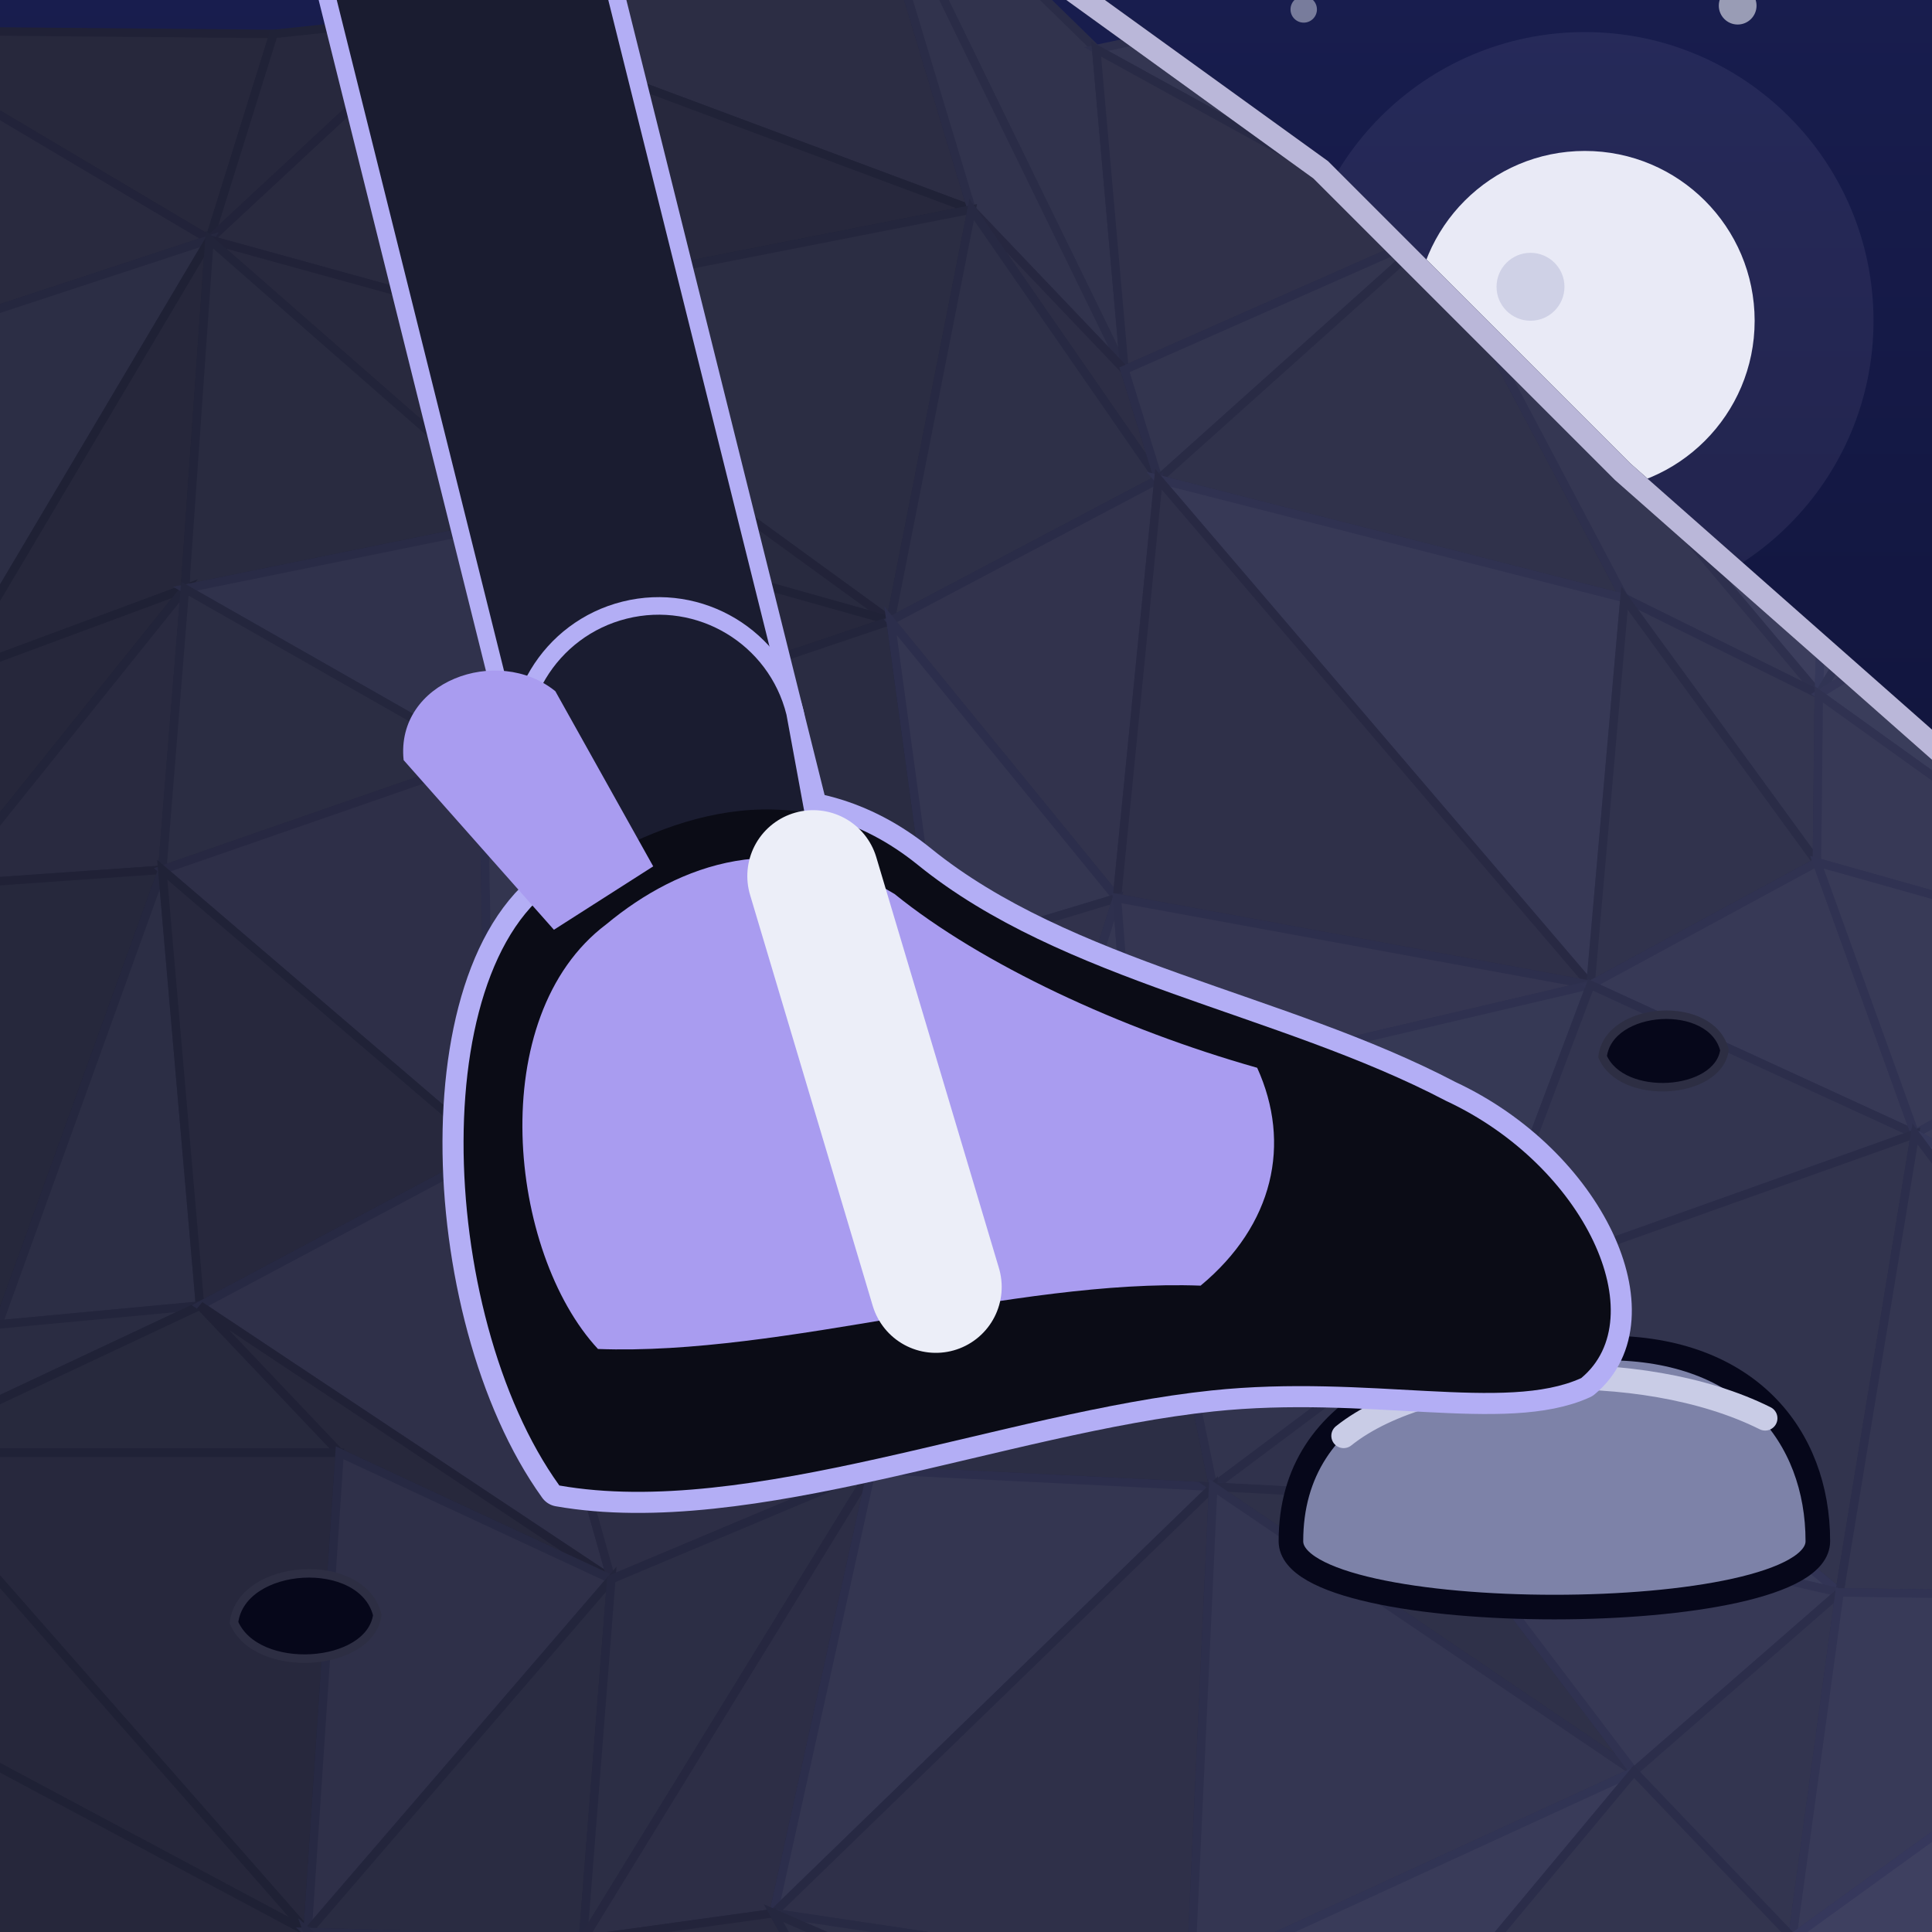
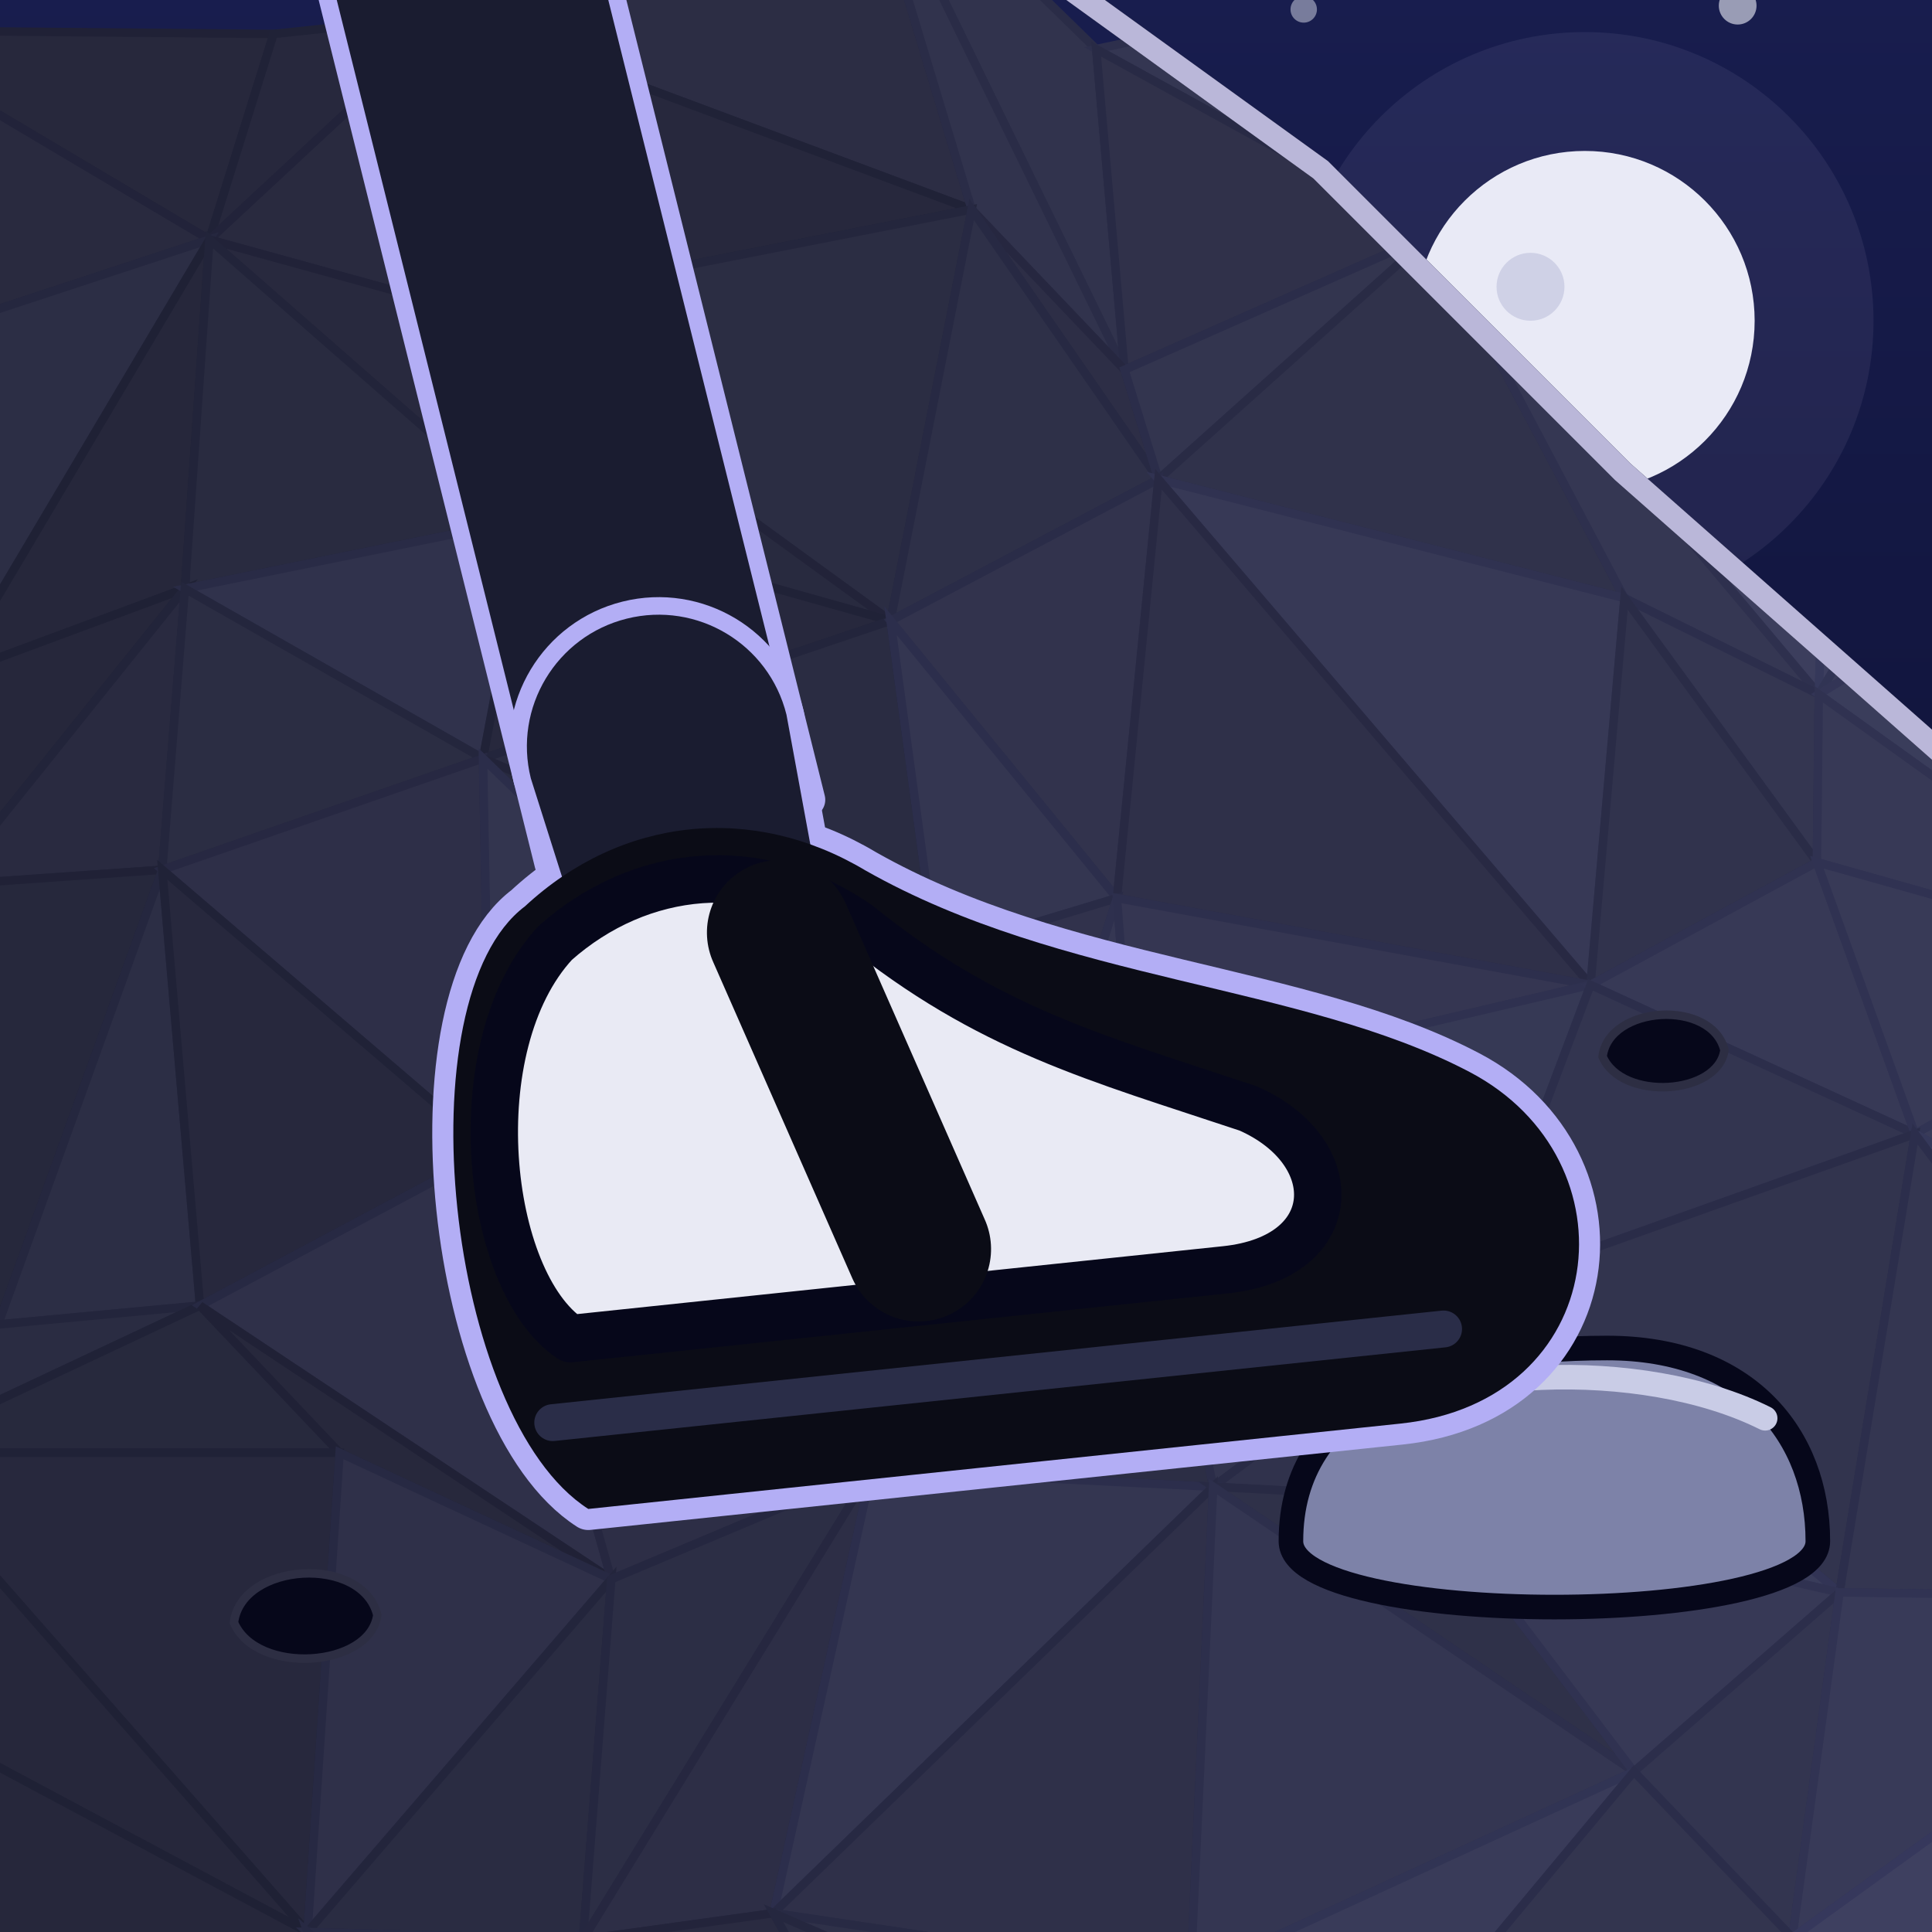
<svg xmlns="http://www.w3.org/2000/svg" viewBox="0 0 1024 1024" width="1024" height="1024" role="img" aria-label="App icon, Shoe">
  <defs>
    <clipPath id="ic-shoe-1024">
      <rect width="1024" height="1024" rx="0" />
    </clipPath>
    <linearGradient id="ib-shoe-1024" x1="0" y1="0" x2="0" y2="1">
      <stop offset="0" stop-color="#181D4E" />
      <stop offset="1" stop-color="#080A26" />
    </linearGradient>
  </defs>
  <g clip-path="url(#ic-shoe-1024)">
    <rect width="1024" height="1024" fill="url(#ib-shoe-1024)" />
    <circle cx="524" cy="212" r="7" fill="#EEF0FA" opacity="0.45" />
    <circle cx="921" cy="3" r="10" fill="#EEF0FA" opacity="0.6" />
    <circle cx="294" cy="214" r="13" fill="#EEF0FA" opacity="0.75" />
    <circle cx="691" cy="5" r="7" fill="#EEF0FA" opacity="0.45" />
    <circle cx="64" cy="216" r="10" fill="#EEF0FA" opacity="0.6" />
    <circle cx="461" cy="7" r="13" fill="#EEF0FA" opacity="0.75" />
    <circle cx="858" cy="218" r="7" fill="#EEF0FA" opacity="0.45" />
    <circle cx="231" cy="9" r="10" fill="#EEF0FA" opacity="0.6" />
    <circle cx="628" cy="220" r="13" fill="#EEF0FA" opacity="0.75" />
    <circle cx="840" cy="170" r="153" fill="#E9E6FF" opacity=".07" />
    <circle cx="840" cy="170" r="90" fill="#E9EAF6" />
    <circle cx="811.2" cy="152" r="18" fill="#CFD1E6" />
    <g>
      <clipPath id="r-shoe-1024">
        <path d="M-40 1064 L-40 -40 L520 -40 L700 90 L860 250 L1064 430 L1064 1064Z" />
      </clipPath>
      <g clip-path="url(#r-shoe-1024)">
        <path d="M-76,16L145,18L111,127Z" fill="hsl(236 22% 19.4%)" stroke="hsl(236 26% 16.9%)" stroke-width="4.5" />
        <path d="M-76,16L111,127L-44,178Z" fill="hsl(236 22% 20.4%)" stroke="hsl(236 26% 17.9%)" stroke-width="4.5" />
        <path d="M145,18L239,8L111,127Z" fill="hsl(236 22% 19.6%)" stroke="hsl(236 26% 17.1%)" stroke-width="4.5" />
        <path d="M239,8L245,164L111,127Z" fill="hsl(236 22% 20.4%)" stroke="hsl(236 26% 17.9%)" stroke-width="4.5" />
        <path d="M239,8L451,-101L515,111Z" fill="hsl(236 22% 21.9%)" stroke="hsl(236 26% 19.4%)" stroke-width="4.5" />
        <path d="M239,8L515,111L245,164Z" fill="hsl(236 22% 19.6%)" stroke="hsl(236 26% 17.1%)" stroke-width="4.5" />
        <path d="M451,-101L581,26L596,196Z" fill="hsl(236 22% 24.7%)" stroke="hsl(236 26% 22.2%)" stroke-width="4.5" />
        <path d="M451,-101L596,196L515,111Z" fill="hsl(236 22% 24.7%)" stroke="hsl(236 26% 22.2%)" stroke-width="4.5" />
        <path d="M581,26L874,-36L759,124Z" fill="hsl(236 22% 26.2%)" stroke="hsl(236 26% 23.7%)" stroke-width="4.5" />
        <path d="M581,26L759,124L596,196Z" fill="hsl(236 22% 23.9%)" stroke="hsl(236 26% 21.4%)" stroke-width="4.5" />
        <path d="M874,-36L973,-33L759,124Z" fill="hsl(236 22% 29.9%)" stroke="hsl(236 26% 27.4%)" stroke-width="4.5" />
        <path d="M973,-33L974,77L759,124Z" fill="hsl(236 22% 29.2%)" stroke="hsl(236 26% 26.7%)" stroke-width="4.5" />
        <path d="M973,-33L1164,-2L974,77Z" fill="hsl(236 22% 27.6%)" stroke="hsl(236 26% 25.1%)" stroke-width="4.5" />
        <path d="M1164,-2L1098,147L974,77Z" fill="hsl(236 22% 29.1%)" stroke="hsl(236 26% 26.6%)" stroke-width="4.5" />
        <path d="M1164,-2L1358,-51L1098,147Z" fill="hsl(236 22% 30.2%)" stroke="hsl(236 26% 27.7%)" stroke-width="4.5" />
        <path d="M1358,-51L1357,73L1098,147Z" fill="hsl(236 22% 31.0%)" stroke="hsl(236 26% 28.5%)" stroke-width="4.5" />
        <path d="M-44,178L111,127L-26,358Z" fill="hsl(236 22% 22.2%)" stroke="hsl(236 26% 19.7%)" stroke-width="4.5" />
        <path d="M111,127L98,312L-26,358Z" fill="hsl(236 22% 19.0%)" stroke="hsl(236 26% 16.5%)" stroke-width="4.5" />
        <path d="M111,127L245,164L280,275Z" fill="hsl(236 22% 19.9%)" stroke="hsl(236 26% 17.4%)" stroke-width="4.5" />
        <path d="M111,127L280,275L98,312Z" fill="hsl(236 22% 20.6%)" stroke="hsl(236 26% 18.1%)" stroke-width="4.5" />
        <path d="M245,164L515,111L472,329Z" fill="hsl(236 22% 21.6%)" stroke="hsl(236 26% 19.1%)" stroke-width="4.5" />
        <path d="M245,164L472,329L280,275Z" fill="hsl(236 22% 20.3%)" stroke="hsl(236 26% 17.8%)" stroke-width="4.5" />
        <path d="M515,111L596,196L614,254Z" fill="hsl(236 22% 22.4%)" stroke="hsl(236 26% 19.9%)" stroke-width="4.5" />
        <path d="M515,111L614,254L472,329Z" fill="hsl(236 22% 23.2%)" stroke="hsl(236 26% 20.7%)" stroke-width="4.5" />
        <path d="M596,196L759,124L614,254Z" fill="hsl(236 22% 25.5%)" stroke="hsl(236 26% 23.0%)" stroke-width="4.5" />
        <path d="M759,124L861,317L614,254Z" fill="hsl(236 22% 24.1%)" stroke="hsl(236 26% 21.6%)" stroke-width="4.5" />
        <path d="M759,124L974,77L964,368Z" fill="hsl(236 22% 30.0%)" stroke="hsl(236 26% 27.5%)" stroke-width="4.5" />
        <path d="M759,124L964,368L861,317Z" fill="hsl(236 22% 26.7%)" stroke="hsl(236 26% 24.2%)" stroke-width="4.5" />
        <path d="M974,77L1098,147L964,368Z" fill="hsl(236 22% 30.6%)" stroke="hsl(236 26% 28.1%)" stroke-width="4.5" />
        <path d="M1098,147L1148,256L964,368Z" fill="hsl(236 22% 28.6%)" stroke="hsl(236 26% 26.1%)" stroke-width="4.5" />
        <path d="M1098,147L1357,73L1148,256Z" fill="hsl(236 22% 30.1%)" stroke="hsl(236 26% 27.6%)" stroke-width="4.5" />
        <path d="M1357,73L1287,357L1148,256Z" fill="hsl(236 22% 31.0%)" stroke="hsl(236 26% 28.5%)" stroke-width="4.5" />
        <path d="M-26,358L98,312L-28,469Z" fill="hsl(236 22% 19.1%)" stroke="hsl(236 26% 16.6%)" stroke-width="4.5" />
        <path d="M98,312L86,461L-28,469Z" fill="hsl(236 22% 20.5%)" stroke="hsl(236 26% 18.0%)" stroke-width="4.5" />
        <path d="M98,312L280,275L256,402Z" fill="hsl(236 22% 24.3%)" stroke="hsl(236 26% 21.8%)" stroke-width="4.5" />
        <path d="M98,312L256,402L86,461Z" fill="hsl(236 22% 21.6%)" stroke="hsl(236 26% 19.1%)" stroke-width="4.5" />
        <path d="M280,275L472,329L256,402Z" fill="hsl(236 22% 19.6%)" stroke="hsl(236 26% 17.1%)" stroke-width="4.5" />
        <path d="M472,329L496,505L256,402Z" fill="hsl(236 22% 21.3%)" stroke="hsl(236 26% 18.8%)" stroke-width="4.5" />
        <path d="M472,329L614,254L592,476Z" fill="hsl(236 22% 24.9%)" stroke="hsl(236 26% 22.4%)" stroke-width="4.5" />
        <path d="M472,329L592,476L496,505Z" fill="hsl(236 22% 26.0%)" stroke="hsl(236 26% 23.5%)" stroke-width="4.5" />
        <path d="M614,254L861,317L843,522Z" fill="hsl(236 22% 27.7%)" stroke="hsl(236 26% 25.2%)" stroke-width="4.5" />
        <path d="M614,254L843,522L592,476Z" fill="hsl(236 22% 23.5%)" stroke="hsl(236 26% 21.0%)" stroke-width="4.5" />
        <path d="M861,317L964,368L963,457Z" fill="hsl(236 22% 26.0%)" stroke="hsl(236 26% 23.5%)" stroke-width="4.5" />
        <path d="M861,317L963,457L843,522Z" fill="hsl(236 22% 24.6%)" stroke="hsl(236 26% 22.1%)" stroke-width="4.5" />
        <path d="M964,368L1148,256L1169,515Z" fill="hsl(236 22% 29.4%)" stroke="hsl(236 26% 26.9%)" stroke-width="4.5" />
        <path d="M964,368L1169,515L963,457Z" fill="hsl(236 22% 27.8%)" stroke="hsl(236 26% 25.3%)" stroke-width="4.5" />
        <path d="M1148,256L1287,357L1320,468Z" fill="hsl(236 22% 31.0%)" stroke="hsl(236 26% 28.5%)" stroke-width="4.5" />
        <path d="M1148,256L1320,468L1169,515Z" fill="hsl(236 22% 30.5%)" stroke="hsl(236 26% 28.0%)" stroke-width="4.5" />
        <path d="M-28,469L86,461L-1,702Z" fill="hsl(236 22% 19.2%)" stroke="hsl(236 26% 16.7%)" stroke-width="4.5" />
        <path d="M86,461L106,692L-1,702Z" fill="hsl(236 22% 22.1%)" stroke="hsl(236 26% 19.6%)" stroke-width="4.5" />
        <path d="M86,461L256,402L260,610Z" fill="hsl(236 22% 23.0%)" stroke="hsl(236 26% 20.5%)" stroke-width="4.5" />
        <path d="M86,461L260,610L106,692Z" fill="hsl(236 22% 19.6%)" stroke="hsl(236 26% 17.1%)" stroke-width="4.5" />
        <path d="M256,402L496,505L531,669Z" fill="hsl(236 22% 20.3%)" stroke="hsl(236 26% 17.8%)" stroke-width="4.5" />
        <path d="M256,402L531,669L260,610Z" fill="hsl(236 22% 25.5%)" stroke="hsl(236 26% 23.0%)" stroke-width="4.5" />
        <path d="M496,505L592,476L531,669Z" fill="hsl(236 22% 24.4%)" stroke="hsl(236 26% 21.9%)" stroke-width="4.5" />
        <path d="M592,476L600,579L531,669Z" fill="hsl(236 22% 26.8%)" stroke="hsl(236 26% 24.3%)" stroke-width="4.5" />
        <path d="M592,476L843,522L600,579Z" fill="hsl(236 22% 26.4%)" stroke="hsl(236 26% 23.9%)" stroke-width="4.5" />
        <path d="M843,522L782,684L600,579Z" fill="hsl(236 22% 27.4%)" stroke="hsl(236 26% 24.9%)" stroke-width="4.5" />
        <path d="M843,522L963,457L1015,601Z" fill="hsl(236 22% 27.7%)" stroke="hsl(236 26% 25.2%)" stroke-width="4.5" />
        <path d="M843,522L1015,601L782,684Z" fill="hsl(236 22% 25.8%)" stroke="hsl(236 26% 23.3%)" stroke-width="4.5" />
        <path d="M963,457L1169,515L1015,601Z" fill="hsl(236 22% 28.0%)" stroke="hsl(236 26% 25.5%)" stroke-width="4.5" />
        <path d="M1169,515L1151,675L1015,601Z" fill="hsl(236 22% 28.6%)" stroke="hsl(236 26% 26.1%)" stroke-width="4.5" />
        <path d="M1169,515L1320,468L1309,617Z" fill="hsl(236 22% 31.0%)" stroke="hsl(236 26% 28.5%)" stroke-width="4.5" />
        <path d="M1169,515L1309,617L1151,675Z" fill="hsl(236 22% 29.6%)" stroke="hsl(236 26% 27.1%)" stroke-width="4.5" />
        <path d="M-1,702L106,692L-60,770Z" fill="hsl(236 22% 21.1%)" stroke="hsl(236 26% 18.6%)" stroke-width="4.5" />
        <path d="M106,692L180,770L-60,770Z" fill="hsl(236 22% 19.7%)" stroke="hsl(236 26% 17.2%)" stroke-width="4.5" />
        <path d="M106,692L260,610L324,837Z" fill="hsl(236 22% 23.4%)" stroke="hsl(236 26% 20.9%)" stroke-width="4.5" />
        <path d="M106,692L324,837L180,770Z" fill="hsl(236 22% 19.4%)" stroke="hsl(236 26% 16.9%)" stroke-width="4.5" />
        <path d="M260,610L531,669L462,779Z" fill="hsl(236 22% 24.8%)" stroke="hsl(236 26% 22.3%)" stroke-width="4.5" />
        <path d="M260,610L462,779L324,837Z" fill="hsl(236 22% 22.4%)" stroke="hsl(236 26% 19.9%)" stroke-width="4.5" />
        <path d="M531,669L600,579L462,779Z" fill="hsl(236 22% 23.2%)" stroke="hsl(236 26% 20.7%)" stroke-width="4.5" />
        <path d="M600,579L643,788L462,779Z" fill="hsl(236 22% 22.1%)" stroke="hsl(236 26% 19.6%)" stroke-width="4.5" />
        <path d="M600,579L782,684L643,788Z" fill="hsl(236 22% 25.1%)" stroke="hsl(236 26% 22.6%)" stroke-width="4.5" />
        <path d="M782,684L756,794L643,788Z" fill="hsl(236 22% 24.3%)" stroke="hsl(236 26% 21.8%)" stroke-width="4.5" />
        <path d="M782,684L1015,601L975,844Z" fill="hsl(236 22% 25.0%)" stroke="hsl(236 26% 22.5%)" stroke-width="4.5" />
        <path d="M782,684L975,844L756,794Z" fill="hsl(236 22% 28.9%)" stroke="hsl(236 26% 26.4%)" stroke-width="4.5" />
        <path d="M1015,601L1151,675L1199,847Z" fill="hsl(236 22% 30.6%)" stroke="hsl(236 26% 28.1%)" stroke-width="4.5" />
        <path d="M1015,601L1199,847L975,844Z" fill="hsl(236 22% 26.0%)" stroke="hsl(236 26% 23.5%)" stroke-width="4.5" />
        <path d="M1151,675L1309,617L1283,835Z" fill="hsl(236 22% 31.0%)" stroke="hsl(236 26% 28.5%)" stroke-width="4.5" />
        <path d="M1151,675L1283,835L1199,847Z" fill="hsl(236 22% 28.2%)" stroke="hsl(236 26% 25.7%)" stroke-width="4.5" />
        <path d="M-60,770L180,770L163,1024Z" fill="hsl(236 22% 19.6%)" stroke="hsl(236 26% 17.1%)" stroke-width="4.5" />
        <path d="M-60,770L163,1024L-28,922Z" fill="hsl(236 22% 19.0%)" stroke="hsl(236 26% 16.5%)" stroke-width="4.5" />
        <path d="M180,770L324,837L163,1024Z" fill="hsl(236 22% 23.4%)" stroke="hsl(236 26% 20.9%)" stroke-width="4.5" />
        <path d="M324,837L309,1028L163,1024Z" fill="hsl(236 22% 21.1%)" stroke="hsl(236 26% 18.6%)" stroke-width="4.5" />
        <path d="M324,837L462,779L309,1028Z" fill="hsl(236 22% 22.3%)" stroke="hsl(236 26% 19.8%)" stroke-width="4.5" />
        <path d="M462,779L410,1014L309,1028Z" fill="hsl(236 22% 22.4%)" stroke="hsl(236 26% 19.9%)" stroke-width="4.5" />
        <path d="M462,779L643,788L410,1014Z" fill="hsl(236 22% 26.0%)" stroke="hsl(236 26% 23.5%)" stroke-width="4.5" />
        <path d="M643,788L631,1047L410,1014Z" fill="hsl(236 22% 23.4%)" stroke="hsl(236 26% 20.9%)" stroke-width="4.5" />
        <path d="M643,788L756,794L866,939Z" fill="hsl(236 22% 23.6%)" stroke="hsl(236 26% 21.1%)" stroke-width="4.5" />
        <path d="M643,788L866,939L631,1047Z" fill="hsl(236 22% 26.2%)" stroke="hsl(236 26% 23.7%)" stroke-width="4.5" />
        <path d="M756,794L975,844L866,939Z" fill="hsl(236 22% 27.7%)" stroke="hsl(236 26% 25.2%)" stroke-width="4.5" />
        <path d="M975,844L950,1027L866,939Z" fill="hsl(236 22% 25.8%)" stroke="hsl(236 26% 23.3%)" stroke-width="4.5" />
        <path d="M975,844L1199,847L950,1027Z" fill="hsl(236 22% 28.3%)" stroke="hsl(236 26% 25.8%)" stroke-width="4.5" />
        <path d="M1199,847L1192,1046L950,1027Z" fill="hsl(236 22% 31.0%)" stroke="hsl(236 26% 28.5%)" stroke-width="4.5" />
        <path d="M1199,847L1283,835L1381,916Z" fill="hsl(236 22% 29.5%)" stroke="hsl(236 26% 27.0%)" stroke-width="4.5" />
        <path d="M1199,847L1381,916L1192,1046Z" fill="hsl(236 22% 30.1%)" stroke="hsl(236 26% 27.6%)" stroke-width="4.5" />
        <path d="M-28,922L163,1024L12,1114Z" fill="hsl(236 22% 19.0%)" stroke="hsl(236 26% 16.5%)" stroke-width="4.5" />
        <path d="M163,1024L195,1115L12,1114Z" fill="hsl(236 22% 21.8%)" stroke="hsl(236 26% 19.3%)" stroke-width="4.5" />
        <path d="M163,1024L309,1028L358,1195Z" fill="hsl(236 22% 24.1%)" stroke="hsl(236 26% 21.6%)" stroke-width="4.5" />
        <path d="M163,1024L358,1195L195,1115Z" fill="hsl(236 22% 23.3%)" stroke="hsl(236 26% 20.8%)" stroke-width="4.5" />
        <path d="M309,1028L410,1014L490,1158Z" fill="hsl(236 22% 20.9%)" stroke="hsl(236 26% 18.4%)" stroke-width="4.5" />
        <path d="M309,1028L490,1158L358,1195Z" fill="hsl(236 22% 24.1%)" stroke="hsl(236 26% 21.6%)" stroke-width="4.5" />
        <path d="M410,1014L631,1047L623,1107Z" fill="hsl(236 22% 23.6%)" stroke="hsl(236 26% 21.1%)" stroke-width="4.5" />
        <path d="M410,1014L623,1107L490,1158Z" fill="hsl(236 22% 22.2%)" stroke="hsl(236 26% 19.7%)" stroke-width="4.5" />
        <path d="M631,1047L866,939L746,1083Z" fill="hsl(236 22% 28.7%)" stroke="hsl(236 26% 26.2%)" stroke-width="4.5" />
        <path d="M631,1047L746,1083L623,1107Z" fill="hsl(236 22% 23.4%)" stroke="hsl(236 26% 20.9%)" stroke-width="4.5" />
        <path d="M866,939L950,1027L746,1083Z" fill="hsl(236 22% 25.5%)" stroke="hsl(236 26% 23.0%)" stroke-width="4.5" />
        <path d="M950,1027L930,1186L746,1083Z" fill="hsl(236 22% 26.6%)" stroke="hsl(236 26% 24.1%)" stroke-width="4.5" />
        <path d="M950,1027L1192,1046L930,1186Z" fill="hsl(236 22% 27.4%)" stroke="hsl(236 26% 24.9%)" stroke-width="4.5" />
        <path d="M1192,1046L1094,1132L930,1186Z" fill="hsl(236 22% 27.4%)" stroke="hsl(236 26% 24.9%)" stroke-width="4.5" />
        <path d="M1192,1046L1381,916L1319,1217Z" fill="hsl(236 22% 28.0%)" stroke="hsl(236 26% 25.5%)" stroke-width="4.5" />
        <path d="M1192,1046L1319,1217L1094,1132Z" fill="hsl(236 22% 28.8%)" stroke="hsl(236 26% 26.3%)" stroke-width="4.5" />
        <path d="M12,1114L195,1115L131,1307Z" fill="hsl(236 22% 20.4%)" stroke="hsl(236 26% 17.9%)" stroke-width="4.5" />
        <path d="M12,1114L131,1307L-82,1327Z" fill="hsl(236 22% 19.1%)" stroke="hsl(236 26% 16.6%)" stroke-width="4.5" />
        <path d="M195,1115L358,1195L305,1260Z" fill="hsl(236 22% 23.8%)" stroke="hsl(236 26% 21.3%)" stroke-width="4.5" />
        <path d="M195,1115L305,1260L131,1307Z" fill="hsl(236 22% 19.5%)" stroke="hsl(236 26% 17.0%)" stroke-width="4.5" />
        <path d="M358,1195L490,1158L494,1284Z" fill="hsl(236 22% 24.8%)" stroke="hsl(236 26% 22.3%)" stroke-width="4.5" />
        <path d="M358,1195L494,1284L305,1260Z" fill="hsl(236 22% 23.1%)" stroke="hsl(236 26% 20.6%)" stroke-width="4.5" />
        <path d="M490,1158L623,1107L494,1284Z" fill="hsl(236 22% 22.0%)" stroke="hsl(236 26% 19.5%)" stroke-width="4.5" />
        <path d="M623,1107L632,1276L494,1284Z" fill="hsl(236 22% 27.2%)" stroke="hsl(236 26% 24.7%)" stroke-width="4.5" />
        <path d="M623,1107L746,1083L844,1354Z" fill="hsl(236 22% 23.8%)" stroke="hsl(236 26% 21.3%)" stroke-width="4.5" />
        <path d="M623,1107L844,1354L632,1276Z" fill="hsl(236 22% 25.2%)" stroke="hsl(236 26% 22.7%)" stroke-width="4.5" />
        <path d="M746,1083L930,1186L844,1354Z" fill="hsl(236 22% 29.0%)" stroke="hsl(236 26% 26.5%)" stroke-width="4.5" />
        <path d="M930,1186L971,1268L844,1354Z" fill="hsl(236 22% 29.5%)" stroke="hsl(236 26% 27.0%)" stroke-width="4.5" />
        <path d="M930,1186L1094,1132L971,1268Z" fill="hsl(236 22% 26.8%)" stroke="hsl(236 26% 24.3%)" stroke-width="4.5" />
        <path d="M1094,1132L1206,1264L971,1268Z" fill="hsl(236 22% 27.8%)" stroke="hsl(236 26% 25.3%)" stroke-width="4.5" />
        <path d="M1094,1132L1319,1217L1332,1273Z" fill="hsl(236 22% 29.0%)" stroke="hsl(236 26% 26.5%)" stroke-width="4.5" />
        <path d="M1094,1132L1332,1273L1206,1264Z" fill="hsl(236 22% 29.0%)" stroke="hsl(236 26% 26.5%)" stroke-width="4.5" />
      </g>
      <path d="M124 860C128 828 192 824 200 856C196 884 136 888 124 860Z" fill="#06071A" stroke="hsl(236 20% 22%)" stroke-width="4.5" />
      <path d="M849.4 560C852.8 532.8 907.2 529.4 914 556.6C910.6 580.4 859.6 583.8 849.4 560Z" fill="#06071A" stroke="hsl(236 20% 22%)" stroke-width="4.5" />
      <path d="M-40 1064 L-40 -40 L520 -40 L700 90 L860 250 L1064 430 L1064 1064Z" fill="none" stroke="#04051A" stroke-width="12" stroke-linejoin="round" />
      <path d="M520 -40 L700 90 L860 250 L1064 430" fill="none" stroke="#D9D6FA" stroke-width="12" stroke-linecap="round" opacity=".85" />
    </g>
    <svg x="0" y="0" width="1024" height="1024" viewBox="-30 -34 88 88" preserveAspectRatio="xMidYMid slice">
      <g transform="translate(40 33) scale(.8)">
        <path d="M-14 4 C-14 -4 -6 -7 4 -7 C12 -7 16 -2 16 4 C16 9 -14 9 -14 4Z" fill="#7D82A8" stroke="#06071A" stroke-width="1.4" />
        <path d="M-11 -2 C-6 -6 6 -6.5 13 -3" fill="none" stroke="#C9CCE6" stroke-width="1.4" stroke-linecap="round" />
      </g>
      <g transform="rotate(-14)">
        <g fill="#B3AEF5" stroke="#B3AEF5" stroke-width="1.6" stroke-linejoin="round">
          <rect x="-6" y="-90" width="12" height="94" />
        </g>
        <g fill="#1A1C30">
          <rect x="-6" y="-90" width="12" height="94" />
        </g>
      </g>
      <g fill="#B3AEF5" stroke="#B3AEF5" stroke-width="1.6" stroke-linejoin="round">
        <g data-part="shinNear" transform="translate(0 0) rotate(-14)">
          <g>
            <path d="M-6 0 L-5 16 A5 5 0 0 0 5 16 L6 0 A6 6 0 0 0 -6 0Z" />
          </g>
          <g data-part="shoeNear" transform="translate(0 20) rotate(8)">
            <g>
              <g transform="scale(1.2)">
-                 <path d="M-6 -12 C-12 -10 -13 4 -9 11 C-2 13 8 10 16 10 C22 10 27 12 30 11 C33 9 31 3 26 0 C20 -4 12 -6 7 -11 C3 -15 -2 -14 -6 -12Z" fill="#0B0C16" />
+                 <path d="M-8 -11 C-13 -8 -13 8 -8 12 L23 12 C31 12 33 3 27 -1 C21 -5 12 -6 5 -11 C1 -14 -4 -14 -8 -11Z" fill="#0B0C16" />
              </g>
            </g>
          </g>
        </g>
      </g>
      <g data-part="shinNear" transform="translate(0 0) rotate(-14)">
        <g fill="#1A1C30">
          <path d="M-6 0 L-5 16 A5 5 0 0 0 5 16 L6 0 A6 6 0 0 0 -6 0Z" />
        </g>
        <g data-part="shoeNear" transform="translate(0 20) rotate(8)">
          <g fill="#1A1C30">
            <g transform="scale(1.2)">
-               <path d="M-6 -12 C-12 -10 -13 4 -9 11 C-2 13 8 10 16 10 C22 10 27 12 30 11 C33 9 31 3 26 0 C20 -4 12 -6 7 -11 C3 -15 -2 -14 -6 -12Z" fill="#0B0C16" />
+               <path d="M-8 -11 C-13 -8 -13 8 -8 12 L23 12 C31 12 33 3 27 -1 C21 -5 12 -6 5 -11 C1 -14 -4 -14 -8 -11Z" fill="#0B0C16" />
              <g data-detail="">
-                 <path d="M-7 -10 L-12 -17 C-12 -20 -8 -21 -6 -19 L-3 -12Z" fill="#A99CF0" />
-                 <path d="M-5 -10 C-10 -7 -10 2 -7 6 C0 7 9 5 16 6 C19 4 20 1 19 -2 C14 -4 9 -7 6 -10 C2 -13 -2 -12 -5 -10Z" fill="#A99CF0" />
-                 <path d="M3 -11 L6 5" stroke="#ECEEF8" stroke-width="5" stroke-linecap="round" />
+                 <path d="M-7 -9.5 C-11 -6 -11 3 -8 5.5 L17 5.5 C21.5 5.5 22 1.5 18.5 -0.5 C13 -3 9 -4.5 4.5 -9 C1 -12 -3.5 -12 -7 -9.5Z" fill="#E9EAF4" stroke="#06071A" stroke-width="1.8" stroke-linejoin="round" />
+                 <path d="M1.5 -9 L5.5 3.5" stroke="#0B0C16" stroke-width="5.5" stroke-linecap="round" />
+                 <path d="M-9 8.6 H25" stroke="#2A2D48" stroke-width="1.4" stroke-linecap="round" />
              </g>
            </g>
          </g>
        </g>
      </g>
    </svg>
  </g>
</svg>
